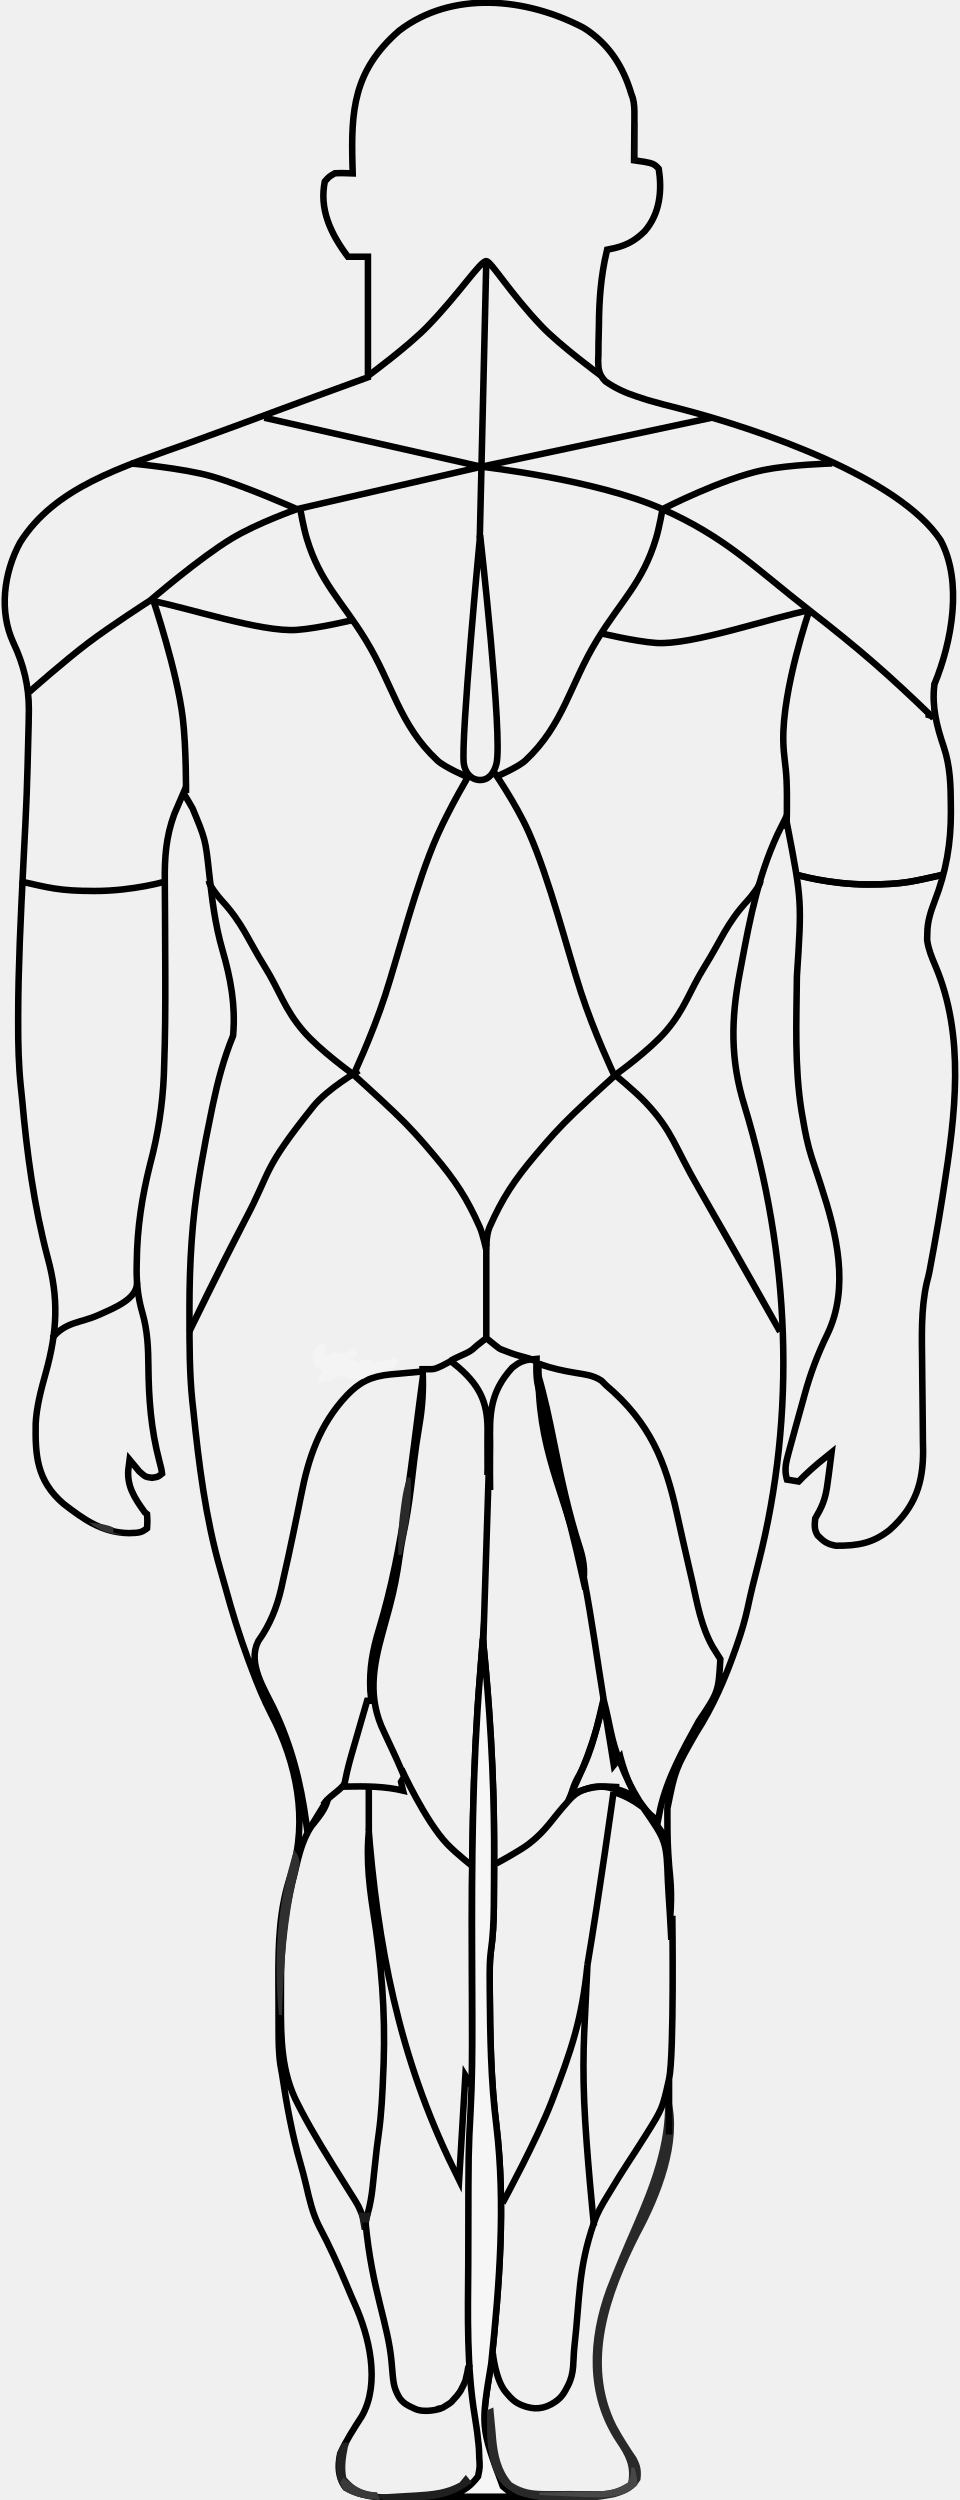
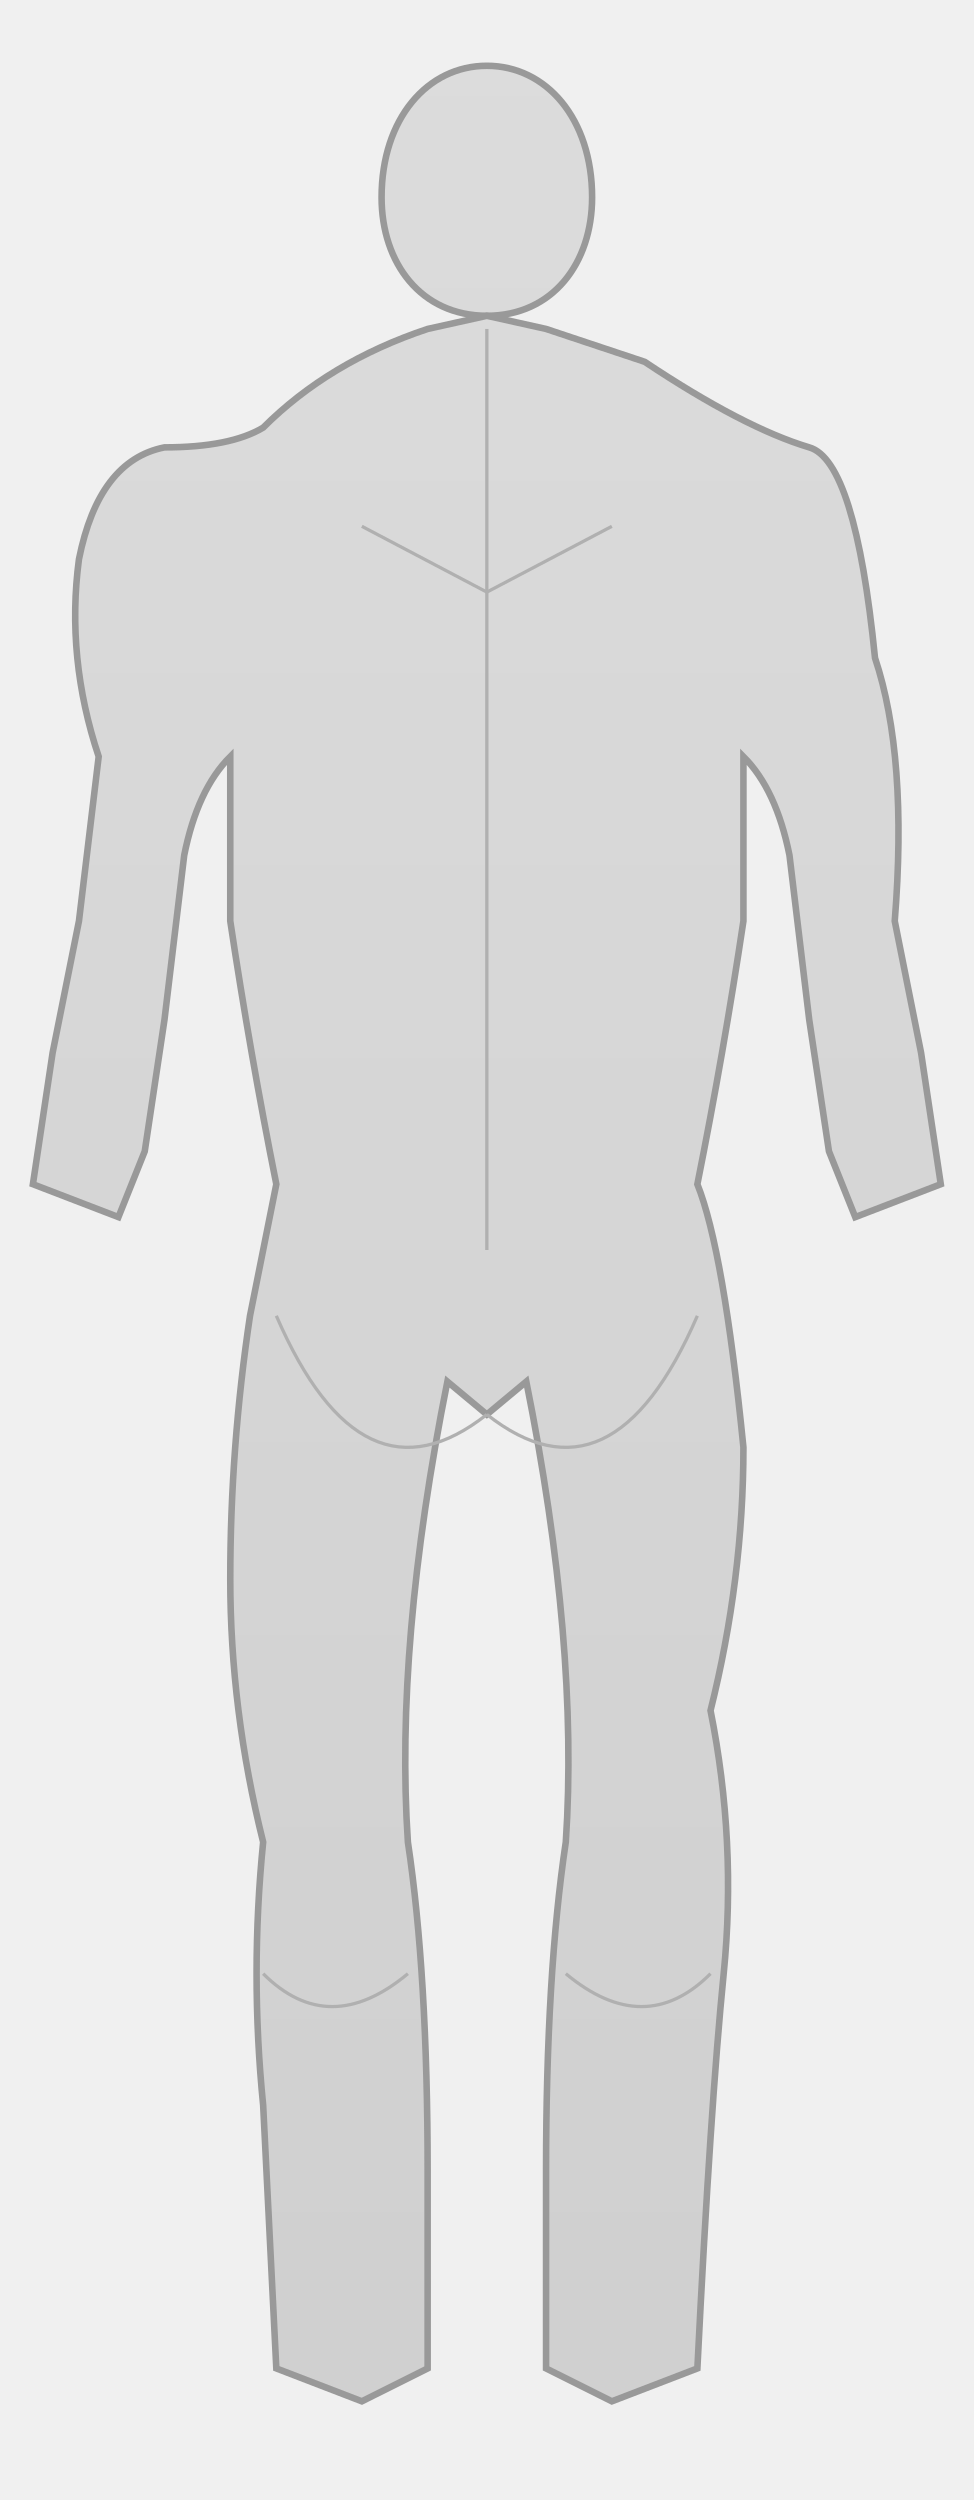
- <svg xmlns="http://www.w3.org/2000/svg" width="147" height="383" viewBox="0 0 147 383" fill="none">
-   <g clip-path="url(#clip0_1130_2655)">
-     <mask id="path-1-inside-1_1130_2655" fill="white">
-       <path d="M89.665 3.83C93.783 6.408 95.97 10.137 97.175 14.171C97.257 14.4 97.339 14.63 97.423 14.866C97.679 15.831 97.698 16.708 97.691 17.696C97.689 18.071 97.688 18.446 97.686 18.833C97.682 19.222 97.678 19.611 97.674 20.012C97.672 20.407 97.67 20.802 97.668 21.209C97.662 22.182 97.655 23.156 97.645 24.129C98.015 24.183 98.385 24.237 98.766 24.292C100.157 24.542 100.617 24.697 101.4 25.661C101.949 29.139 101.661 32.85 99.141 35.763C97.5 37.401 95.934 38.203 93.42 38.683C92.546 42.408 92.279 46.04 92.256 49.823C92.247 50.757 92.217 51.69 92.188 52.624C92.182 53.223 92.177 53.822 92.173 54.422C92.156 54.836 92.156 54.836 92.138 55.259C92.15 56.339 92.221 57.193 93.085 58.044C94.542 59.059 96.079 59.749 97.85 60.322C98.346 60.484 98.843 60.645 99.354 60.812C100.914 61.275 102.483 61.673 104.07 62.07C116.44 65.273 138.016 72.635 144.531 82.516C148.047 89.075 146.34 98.349 143.647 104.942C143.238 108.236 144.006 111.155 145.068 114.3C146.095 117.372 146.147 120.354 146.17 123.518C146.172 123.8 146.175 124.082 146.177 124.373C146.193 129.227 145.452 133.62 143.647 138.263C143.036 139.882 142.571 141.306 142.561 143.003C142.554 143.329 142.546 143.656 142.538 143.993C142.731 145.314 143.193 146.442 143.728 147.694C148.438 158.738 146.837 170.922 145.055 182.308C144.961 182.917 144.961 182.917 144.865 183.538C144.49 185.941 144.082 188.338 143.647 190.734C143.599 191 143.551 191.266 143.502 191.54C142.831 195.254 142.831 195.254 142.477 196.577C141.55 200.659 141.74 204.919 141.773 209.052C141.778 209.767 141.778 209.767 141.784 210.497C141.801 212.488 141.821 214.478 141.85 216.469C141.87 217.938 141.881 219.408 141.89 220.877C141.903 221.542 141.903 221.542 141.917 222.22C141.936 227.172 140.768 231.079 136.606 234.779C133.954 236.858 131.654 237.331 128.015 237.307C126.446 237.022 125.876 236.548 124.871 235.545C124.203 234.456 124.289 233.695 124.401 232.481C124.624 232.079 124.848 231.677 125.078 231.263C125.92 229.722 126.163 228.236 126.367 226.568C126.424 226.148 126.424 226.148 126.483 225.719C126.576 225.037 126.663 224.355 126.748 223.672C125.229 224.895 123.828 226.122 122.524 227.502C121.749 227.376 120.974 227.249 120.176 227.119C119.666 225.562 119.787 224.453 120.211 222.887C120.39 222.217 120.39 222.217 120.572 221.534C120.703 221.062 120.834 220.591 120.969 220.105C121.1 219.622 121.232 219.138 121.367 218.64C121.747 217.252 122.135 215.866 122.524 214.48C122.659 213.984 122.659 213.984 122.798 213.478C123.667 210.308 124.801 207.276 126.271 204.258C129.689 197.228 127.652 188.984 125.34 181.925C125.247 181.64 125.155 181.354 125.06 181.06C124.665 179.847 124.262 178.636 123.857 177.425C123.243 175.489 122.852 173.564 122.524 171.584C122.443 171.12 122.362 170.656 122.278 170.178C121.208 163.332 121.515 156.423 121.585 149.538C122.338 138.01 122.338 138.01 120.176 126.773C116.797 133.49 115.396 140.699 114.074 147.838C114.003 148.211 113.931 148.584 113.857 148.968C112.492 156.117 112.351 162.25 114.544 169.286C121.492 192.2 122.602 216.462 116.656 239.662C116.455 240.458 116.255 241.254 116.054 242.05C115.957 242.434 115.86 242.818 115.761 243.214C115.49 244.322 115.246 245.432 115.007 246.544C114.606 248.367 114.082 250.138 113.458 251.918C113.305 252.358 113.305 252.358 113.149 252.807C111.551 257.345 109.729 261.608 107.033 265.802C103.924 271.248 103.924 271.248 102.746 277.098C102.745 277.428 102.744 277.759 102.743 278.099C102.746 278.624 102.746 278.624 102.75 279.159C102.751 279.519 102.752 279.879 102.752 280.25C102.771 282.717 102.922 285.149 103.171 287.608C103.464 290.835 103.235 293.996 102.808 297.208C102.653 297.208 102.499 297.208 102.339 297.208C102.304 296.493 102.304 296.493 102.269 295.763C102.178 293.976 102.064 292.189 101.944 290.403C101.895 289.633 101.852 288.863 101.816 288.093C101.603 282.228 101.603 282.228 98.147 277.249C96.802 276.248 95.558 275.59 93.89 274.994C93.89 274.741 93.89 274.488 93.89 274.228C91.039 274.034 89.302 274.595 86.849 275.76C87.104 274.2 87.532 272.981 88.374 271.571C90.323 267.921 91.07 263.945 92.012 260.057C92.962 261.22 93.131 261.734 93.35 263.078C93.411 263.437 93.472 263.796 93.534 264.166C93.593 264.54 93.653 264.914 93.714 265.299C93.808 265.867 93.808 265.867 93.904 266.446C94.059 267.38 94.211 268.314 94.359 269.249C94.669 268.87 94.979 268.491 95.298 268.1C95.361 268.374 95.425 268.648 95.49 268.93C96.288 271.943 97.691 275.797 100.461 278.058C100.526 277.721 100.591 277.385 100.658 277.038C101.75 272.221 104.152 267.9 106.599 263.463C109.579 259.031 109.579 259.031 109.85 254.312C109.495 253.734 109.133 253.158 108.766 252.586C106.954 249.38 106.364 245.936 105.595 242.487C105.432 241.777 105.268 241.068 105.103 240.359C104.442 237.506 103.802 234.651 103.171 231.794C101.478 224.167 99.238 218.288 92.481 212.565C92.269 212.352 92.057 212.138 91.838 211.919C90.689 211.163 89.515 211.052 88.081 210.818C86.157 210.498 84.435 210.114 82.624 209.501C82.749 209.909 82.749 209.909 82.877 210.325C83.924 213.859 84.665 217.413 85.382 220.999C86.468 226.417 87.61 231.783 89.341 237.094C90.071 239.43 90.168 241.206 89.665 243.588C89.51 243.588 89.355 243.588 89.195 243.588C89.104 243.19 89.104 243.19 89.01 242.783C87.009 233.976 87.009 233.976 84.492 225.261C83.931 223.442 83.632 221.603 83.328 219.746C82.891 217.147 82.427 214.56 81.841 211.98C81.662 210.89 81.659 209.833 81.685 208.735C80.328 208.861 79.817 209.11 78.819 209.895C75.471 213.568 75.519 216.847 75.583 221.278C75.579 221.958 75.573 222.639 75.566 223.319C75.552 224.969 75.561 226.618 75.583 228.268C75.428 228.268 75.273 228.268 75.113 228.268C74.958 227.51 74.803 226.751 74.644 225.97C74.489 225.97 74.334 225.97 74.174 225.97C74.18 225.632 74.185 225.295 74.191 224.947C74.202 223.674 74.197 222.402 74.18 221.129C74.176 220.582 74.179 220.035 74.189 219.488C74.254 215.491 73.423 212.899 69.95 209.884C69.64 209.631 69.33 209.378 69.011 209.118C68.653 209.308 68.295 209.497 67.925 209.693C66.664 210.267 66.664 210.267 65.256 210.267C65.267 210.56 65.278 210.853 65.289 211.154C65.345 213.884 65.103 216.469 64.616 219.167C64.107 222.111 63.795 225.077 63.444 228.036C63.139 230.539 62.747 233.005 62.21 235.482C61.987 236.607 61.814 237.732 61.656 238.864C61.315 241.299 60.858 243.685 60.221 246.081C60.148 246.352 60.076 246.623 60.002 246.903C59.706 248.007 59.405 249.11 59.097 250.213C57.668 255.371 56.807 260.102 59.3 265.156C59.592 265.784 59.883 266.413 60.175 267.042C60.388 267.493 60.388 267.493 60.605 267.953C61.042 268.889 61.466 269.828 61.873 270.774C61.993 271.051 62.114 271.329 62.238 271.615C62.439 272.313 62.439 272.313 61.97 273.079C62.101 273.721 62.255 274.361 62.439 274.994C61.868 274.868 61.297 274.741 60.708 274.611C57.855 274.083 55.022 274.162 52.112 274.228C52.408 272.379 52.821 270.586 53.346 268.772C53.419 268.521 53.491 268.269 53.565 268.01C53.794 267.218 54.024 266.426 54.254 265.634C54.41 265.093 54.566 264.552 54.722 264.01C55.103 262.692 55.485 261.375 55.868 260.057C56.023 260.057 56.177 260.057 56.337 260.057C56.304 259.73 56.272 259.403 56.238 259.067C56.058 255.67 56.585 252.701 57.599 249.405C61.424 236.766 62.55 223.559 64.317 210.65C63.186 210.749 62.057 210.854 60.928 210.963C60.61 210.99 60.292 211.017 59.964 211.045C56.942 211.346 55.368 212.177 53.52 214.097C49.34 218.535 47.707 223.647 46.641 229.074C46.475 229.919 46.301 230.763 46.125 231.607C45.886 232.753 45.648 233.9 45.413 235.048C44.916 237.452 44.387 239.851 43.839 242.248C43.754 242.64 43.668 243.032 43.58 243.436C42.902 246.38 41.844 249.079 39.996 251.679C38.462 254.71 40.925 258.51 42.312 261.359C45.139 267.251 46.563 272.927 47.418 279.207C48.193 277.943 48.967 276.679 49.765 275.377C50.075 275.503 50.385 275.63 50.704 275.76C50.32 277.441 49.233 278.66 48.109 280.076C46.623 282.326 46.155 284.907 45.541 287.394C45.463 287.692 45.386 287.991 45.306 288.299C43.985 293.63 43.506 298.918 43.541 304.347C43.546 305.276 43.541 306.205 43.535 307.134C43.528 312.193 43.582 317.443 46.098 322.151C46.252 322.454 46.407 322.758 46.566 323.07C48.516 326.793 50.791 330.403 53.043 334.008C53.195 334.251 53.346 334.494 53.503 334.744C53.92 335.411 54.339 336.077 54.758 336.742C55.398 337.806 55.398 337.806 55.868 338.955C56.203 337.679 56.434 336.431 56.572 335.131C56.63 334.593 56.63 334.593 56.689 334.045C56.728 333.675 56.767 333.304 56.806 332.923C57.249 328.753 57.249 328.753 57.523 326.822C57.954 323.725 58.094 320.621 58.215 317.507C58.234 317.048 58.253 316.588 58.273 316.115C58.553 308.334 57.938 300.787 56.703 293.067C55.899 288.003 55.462 283.145 56.337 278.058C56.492 278.058 56.647 278.058 56.806 278.058C56.852 278.669 56.852 278.669 56.898 279.293C58.294 297.672 61.533 314.893 69.95 332.061C70.26 326.879 70.569 321.697 70.889 316.358C71.198 316.864 71.508 317.369 71.827 317.89C71.826 317.494 71.825 317.098 71.824 316.69C71.815 312.873 71.808 309.057 71.803 305.24C71.801 303.281 71.797 301.321 71.792 299.361C71.754 285.144 71.876 270.944 73.03 256.754C73.096 255.904 73.162 255.055 73.227 254.206C73.383 252.198 73.542 250.191 73.705 248.184C73.86 248.184 74.015 248.184 74.174 248.184C75.484 260.193 76.239 272.108 76.199 284.162C76.198 284.59 76.198 284.589 76.197 285.026C76.192 286.936 76.181 288.845 76.164 290.755C76.16 291.236 76.157 291.717 76.153 292.212C76.123 294.511 76.022 296.772 75.688 299.056C75.491 300.616 75.514 302.177 75.524 303.743C75.526 304.299 75.526 304.299 75.529 304.866C75.586 311.793 75.684 318.751 76.551 325.646C77.978 337.773 77.009 350.081 75.753 362.188C74.157 371.77 74.157 371.77 77.459 380.623C79.254 382.236 80.95 382.371 83.563 382.617C83.563 382.743 83.563 382.87 83.563 383C80.078 383.036 76.593 383.063 73.108 383.079C71.489 383.087 69.871 383.098 68.252 383.116C66.388 383.136 64.524 383.143 62.659 383.15C61.795 383.161 61.795 383.161 60.913 383.174C57.611 383.174 55.347 382.997 52.582 381.468C51.23 379.589 51.188 377.846 51.643 375.723C52.553 373.712 53.769 371.808 55 369.917C57.768 365.015 56.065 358.001 53.876 353.149C53.502 352.319 53.151 351.484 52.804 350.647C51.483 347.495 50.077 344.366 48.449 341.31C47.386 339.209 46.907 337.032 46.393 334.806C46.142 333.732 45.862 332.666 45.553 331.602C44.239 327.064 43.422 322.516 42.724 317.89C42.642 317.43 42.561 316.969 42.476 316.495C42.184 314.576 42.179 312.666 42.176 310.734C42.173 310.152 42.173 310.152 42.171 309.558C42.169 308.738 42.168 307.918 42.168 307.098C42.167 305.865 42.158 304.632 42.149 303.4C42.13 297.762 42.253 292.199 44.191 286.747C46.694 278.907 44.972 270.221 41.134 262.885C39.918 260.521 38.939 258.129 38.03 255.676C37.788 255.03 37.788 255.03 37.542 254.37C36.203 250.731 35.065 247.07 34.058 243.362C33.812 242.462 33.555 241.563 33.296 240.665C30.967 232.525 29.964 224.327 29.111 216.012C29.065 215.599 29.019 215.185 28.971 214.759C28.524 210.403 28.528 206.042 28.524 201.673C28.524 201.258 28.524 200.843 28.523 200.415C28.528 193.54 28.898 186.826 30.05 180.01C30.125 179.562 30.201 179.113 30.278 178.652C30.773 175.777 31.327 172.913 31.928 170.052C31.993 169.738 32.059 169.423 32.126 169.099C32.879 165.522 33.805 162.009 35.214 158.562C35.606 154.073 34.853 150.003 33.587 145.645C32.443 141.673 31.972 137.715 31.526 133.654C30.985 128.724 30.985 128.724 29.053 124.068C28.804 123.635 28.804 123.635 28.55 123.193C28.426 122.984 28.301 122.775 28.172 122.56C27.954 123.062 27.74 123.565 27.527 124.068C27.407 124.348 27.287 124.628 27.164 124.916C25.905 128.352 25.706 131.459 25.75 135.03C25.753 135.574 25.756 136.118 25.758 136.662C25.764 137.809 25.772 138.956 25.782 140.103C25.805 142.77 25.811 145.437 25.818 148.103C25.819 148.687 25.821 149.271 25.823 149.855C25.835 154.323 25.81 158.787 25.649 163.254C25.635 163.722 25.62 164.19 25.605 164.673C25.411 169.337 24.695 173.942 23.478 178.502C22.234 183.46 21.513 188.182 21.454 193.247C21.442 193.886 21.442 193.886 21.429 194.538C21.431 196.782 21.661 198.81 22.299 200.996C23.104 203.798 23.21 206.471 23.235 209.333C23.284 214.21 23.621 218.891 24.887 223.672C25.224 224.947 25.224 224.947 25.356 225.97C24.417 226.736 24.417 226.736 23.302 226.904C22.07 226.736 22.07 226.736 20.985 225.779C20.723 225.463 20.462 225.147 20.192 224.821C19.85 227.393 20.964 229.132 22.54 231.332C22.695 231.458 22.849 231.585 23.009 231.715C23.097 233.032 23.097 233.032 23.009 234.396C21.842 235.349 21.374 235.319 19.753 235.377C15.427 235.304 12.451 233.109 9.425 230.781C5.095 227.064 4.891 222.963 4.968 218.05C5.115 215.301 5.839 212.681 6.58 210.004C8.265 203.876 8.517 198.961 6.823 192.805C4.709 184.794 3.628 176.763 2.905 168.604C2.844 167.962 2.777 167.321 2.706 166.68C2.349 163.312 2.272 159.96 2.282 156.583C2.282 156.143 2.282 156.143 2.283 155.694C2.296 148.05 2.681 140.418 3.059 132.781C3.618 121.856 3.618 121.856 3.887 110.923C3.895 110.2 3.909 109.477 3.923 108.755C3.93 105.19 3.162 101.994 1.592 98.67C-0.702 93.736 0.056 87.638 2.634 82.879C8.067 74.195 18.477 71.097 28.813 67.385C33.348 65.753 37.858 64.075 42.372 62.405C43.648 61.933 44.923 61.462 46.199 60.991C46.968 60.706 47.737 60.422 48.506 60.138C50.955 59.233 53.41 58.341 55.868 57.45C55.868 51.636 55.868 45.822 55.868 39.832C54.938 39.832 54.009 39.832 53.051 39.832C50.169 36.052 48.335 32.1 49.296 27.576C50.103 26.653 50.103 26.653 51.173 26.044C52.414 26.006 52.414 26.006 53.52 26.044C53.513 25.796 53.506 25.547 53.498 25.291C53.285 17.005 53.578 10.631 60.835 4.313C69.146 -2.03 80.668 -0.903 89.665 3.83Z" />
-     </mask>
-     <path d="M89.665 3.83C93.783 6.408 95.97 10.137 97.175 14.171C97.257 14.4 97.339 14.63 97.423 14.866C97.679 15.831 97.698 16.708 97.691 17.696C97.689 18.071 97.688 18.446 97.686 18.833C97.682 19.222 97.678 19.611 97.674 20.012C97.672 20.407 97.67 20.802 97.668 21.209C97.662 22.182 97.655 23.156 97.645 24.129C98.015 24.183 98.385 24.237 98.766 24.292C100.157 24.542 100.617 24.697 101.4 25.661C101.949 29.139 101.661 32.85 99.141 35.763C97.5 37.401 95.934 38.203 93.42 38.683C92.546 42.408 92.279 46.04 92.256 49.823C92.247 50.757 92.217 51.69 92.188 52.624C92.182 53.223 92.177 53.822 92.173 54.422C92.156 54.836 92.156 54.836 92.138 55.259C92.15 56.339 92.221 57.193 93.085 58.044C94.542 59.059 96.079 59.749 97.85 60.322C98.346 60.484 98.843 60.645 99.354 60.812C100.914 61.275 102.483 61.673 104.07 62.07C116.44 65.273 138.016 72.635 144.531 82.516C148.047 89.075 146.34 98.349 143.647 104.942C143.238 108.236 144.006 111.155 145.068 114.3C146.095 117.372 146.147 120.354 146.17 123.518C146.172 123.8 146.175 124.082 146.177 124.373C146.193 129.227 145.452 133.62 143.647 138.263C143.036 139.882 142.571 141.306 142.561 143.003C142.554 143.329 142.546 143.656 142.538 143.993C142.731 145.314 143.193 146.442 143.728 147.694C148.438 158.738 146.837 170.922 145.055 182.308C144.961 182.917 144.961 182.917 144.865 183.538C144.49 185.941 144.082 188.338 143.647 190.734C143.599 191 143.551 191.266 143.502 191.54C142.831 195.254 142.831 195.254 142.477 196.577C141.55 200.659 141.74 204.919 141.773 209.052C141.778 209.767 141.778 209.767 141.784 210.497C141.801 212.488 141.821 214.478 141.85 216.469C141.87 217.938 141.881 219.408 141.89 220.877C141.903 221.542 141.903 221.542 141.917 222.22C141.936 227.172 140.768 231.079 136.606 234.779C133.954 236.858 131.654 237.331 128.015 237.307C126.446 237.022 125.876 236.548 124.871 235.545C124.203 234.456 124.289 233.695 124.401 232.481C124.624 232.079 124.848 231.677 125.078 231.263C125.92 229.722 126.163 228.236 126.367 226.568C126.424 226.148 126.424 226.148 126.483 225.719C126.576 225.037 126.663 224.355 126.748 223.672C125.229 224.895 123.828 226.122 122.524 227.502C121.749 227.376 120.974 227.249 120.176 227.119C119.666 225.562 119.787 224.453 120.211 222.887C120.39 222.217 120.39 222.217 120.572 221.534C120.703 221.062 120.834 220.591 120.969 220.105C121.1 219.622 121.232 219.138 121.367 218.64C121.747 217.252 122.135 215.866 122.524 214.48C122.659 213.984 122.659 213.984 122.798 213.478C123.667 210.308 124.801 207.276 126.271 204.258C129.689 197.228 127.652 188.984 125.34 181.925C125.247 181.64 125.155 181.354 125.06 181.06C124.665 179.847 124.262 178.636 123.857 177.425C123.243 175.489 122.852 173.564 122.524 171.584C122.443 171.12 122.362 170.656 122.278 170.178C121.208 163.332 121.515 156.423 121.585 149.538C122.338 138.01 122.338 138.01 120.176 126.773C116.797 133.49 115.396 140.699 114.074 147.838C114.003 148.211 113.931 148.584 113.857 148.968C112.492 156.117 112.351 162.25 114.544 169.286C121.492 192.2 122.602 216.462 116.656 239.662C116.455 240.458 116.255 241.254 116.054 242.05C115.957 242.434 115.86 242.818 115.761 243.214C115.49 244.322 115.246 245.432 115.007 246.544C114.606 248.367 114.082 250.138 113.458 251.918C113.305 252.358 113.305 252.358 113.149 252.807C111.551 257.345 109.729 261.608 107.033 265.802C103.924 271.248 103.924 271.248 102.746 277.098C102.745 277.428 102.744 277.759 102.743 278.099C102.746 278.624 102.746 278.624 102.75 279.159C102.751 279.519 102.752 279.879 102.752 280.25C102.771 282.717 102.922 285.149 103.171 287.608C103.464 290.835 103.235 293.996 102.808 297.208C102.653 297.208 102.499 297.208 102.339 297.208C102.304 296.493 102.304 296.493 102.269 295.763C102.178 293.976 102.064 292.189 101.944 290.403C101.895 289.633 101.852 288.863 101.816 288.093C101.603 282.228 101.603 282.228 98.147 277.249C96.802 276.248 95.558 275.59 93.89 274.994C93.89 274.741 93.89 274.488 93.89 274.228C91.039 274.034 89.302 274.595 86.849 275.76C87.104 274.2 87.532 272.981 88.374 271.571C90.323 267.921 91.07 263.945 92.012 260.057C92.962 261.22 93.131 261.734 93.35 263.078C93.411 263.437 93.472 263.796 93.534 264.166C93.593 264.54 93.653 264.914 93.714 265.299C93.808 265.867 93.808 265.867 93.904 266.446C94.059 267.38 94.211 268.314 94.359 269.249C94.669 268.87 94.979 268.491 95.298 268.1C95.361 268.374 95.425 268.648 95.49 268.93C96.288 271.943 97.691 275.797 100.461 278.058C100.526 277.721 100.591 277.385 100.658 277.038C101.75 272.221 104.152 267.9 106.599 263.463C109.579 259.031 109.579 259.031 109.85 254.312C109.495 253.734 109.133 253.158 108.766 252.586C106.954 249.38 106.364 245.936 105.595 242.487C105.432 241.777 105.268 241.068 105.103 240.359C104.442 237.506 103.802 234.651 103.171 231.794C101.478 224.167 99.238 218.288 92.481 212.565C92.269 212.352 92.057 212.138 91.838 211.919C90.689 211.163 89.515 211.052 88.081 210.818C86.157 210.498 84.435 210.114 82.624 209.501C82.749 209.909 82.749 209.909 82.877 210.325C83.924 213.859 84.665 217.413 85.382 220.999C86.468 226.417 87.61 231.783 89.341 237.094C90.071 239.43 90.168 241.206 89.665 243.588C89.51 243.588 89.355 243.588 89.195 243.588C89.104 243.19 89.104 243.19 89.01 242.783C87.009 233.976 87.009 233.976 84.492 225.261C83.931 223.442 83.632 221.603 83.328 219.746C82.891 217.147 82.427 214.56 81.841 211.98C81.662 210.89 81.659 209.833 81.685 208.735C80.328 208.861 79.817 209.11 78.819 209.895C75.471 213.568 75.519 216.847 75.583 221.278C75.579 221.958 75.573 222.639 75.566 223.319C75.552 224.969 75.561 226.618 75.583 228.268C75.428 228.268 75.273 228.268 75.113 228.268C74.958 227.51 74.803 226.751 74.644 225.97C74.489 225.97 74.334 225.97 74.174 225.97C74.18 225.632 74.185 225.295 74.191 224.947C74.202 223.674 74.197 222.402 74.18 221.129C74.176 220.582 74.179 220.035 74.189 219.488C74.254 215.491 73.423 212.899 69.95 209.884C69.64 209.631 69.33 209.378 69.011 209.118C68.653 209.308 68.295 209.497 67.925 209.693C66.664 210.267 66.664 210.267 65.256 210.267C65.267 210.56 65.278 210.853 65.289 211.154C65.345 213.884 65.103 216.469 64.616 219.167C64.107 222.111 63.795 225.077 63.444 228.036C63.139 230.539 62.747 233.005 62.21 235.482C61.987 236.607 61.814 237.732 61.656 238.864C61.315 241.299 60.858 243.685 60.221 246.081C60.148 246.352 60.076 246.623 60.002 246.903C59.706 248.007 59.405 249.11 59.097 250.213C57.668 255.371 56.807 260.102 59.3 265.156C59.592 265.784 59.883 266.413 60.175 267.042C60.388 267.493 60.388 267.493 60.605 267.953C61.042 268.889 61.466 269.828 61.873 270.774C61.993 271.051 62.114 271.329 62.238 271.615C62.439 272.313 62.439 272.313 61.97 273.079C62.101 273.721 62.255 274.361 62.439 274.994C61.868 274.868 61.297 274.741 60.708 274.611C57.855 274.083 55.022 274.162 52.112 274.228C52.408 272.379 52.821 270.586 53.346 268.772C53.419 268.521 53.491 268.269 53.565 268.01C53.794 267.218 54.024 266.426 54.254 265.634C54.41 265.093 54.566 264.552 54.722 264.01C55.103 262.692 55.485 261.375 55.868 260.057C56.023 260.057 56.177 260.057 56.337 260.057C56.304 259.73 56.272 259.403 56.238 259.067C56.058 255.67 56.585 252.701 57.599 249.405C61.424 236.766 62.55 223.559 64.317 210.65C63.186 210.749 62.057 210.854 60.928 210.963C60.61 210.99 60.292 211.017 59.964 211.045C56.942 211.346 55.368 212.177 53.52 214.097C49.34 218.535 47.707 223.647 46.641 229.074C46.475 229.919 46.301 230.763 46.125 231.607C45.886 232.753 45.648 233.9 45.413 235.048C44.916 237.452 44.387 239.851 43.839 242.248C43.754 242.64 43.668 243.032 43.58 243.436C42.902 246.38 41.844 249.079 39.996 251.679C38.462 254.71 40.925 258.51 42.312 261.359C45.139 267.251 46.563 272.927 47.418 279.207C48.193 277.943 48.967 276.679 49.765 275.377C50.075 275.503 50.385 275.63 50.704 275.76C50.32 277.441 49.233 278.66 48.109 280.076C46.623 282.326 46.155 284.907 45.541 287.394C45.463 287.692 45.386 287.991 45.306 288.299C43.985 293.63 43.506 298.918 43.541 304.347C43.546 305.276 43.541 306.205 43.535 307.134C43.528 312.193 43.582 317.443 46.098 322.151C46.252 322.454 46.407 322.758 46.566 323.07C48.516 326.793 50.791 330.403 53.043 334.008C53.195 334.251 53.346 334.494 53.503 334.744C53.92 335.411 54.339 336.077 54.758 336.742C55.398 337.806 55.398 337.806 55.868 338.955C56.203 337.679 56.434 336.431 56.572 335.131C56.63 334.593 56.63 334.593 56.689 334.045C56.728 333.675 56.767 333.304 56.806 332.923C57.249 328.753 57.249 328.753 57.523 326.822C57.954 323.725 58.094 320.621 58.215 317.507C58.234 317.048 58.253 316.588 58.273 316.115C58.553 308.334 57.938 300.787 56.703 293.067C55.899 288.003 55.462 283.145 56.337 278.058C56.492 278.058 56.647 278.058 56.806 278.058C56.852 278.669 56.852 278.669 56.898 279.293C58.294 297.672 61.533 314.893 69.95 332.061C70.26 326.879 70.569 321.697 70.889 316.358C71.198 316.864 71.508 317.369 71.827 317.89C71.826 317.494 71.825 317.098 71.824 316.69C71.815 312.873 71.808 309.057 71.803 305.24C71.801 303.281 71.797 301.321 71.792 299.361C71.754 285.144 71.876 270.944 73.03 256.754C73.096 255.904 73.162 255.055 73.227 254.206C73.383 252.198 73.542 250.191 73.705 248.184C73.86 248.184 74.015 248.184 74.174 248.184C75.484 260.193 76.239 272.108 76.199 284.162C76.198 284.59 76.198 284.589 76.197 285.026C76.192 286.936 76.181 288.845 76.164 290.755C76.16 291.236 76.157 291.717 76.153 292.212C76.123 294.511 76.022 296.772 75.688 299.056C75.491 300.616 75.514 302.177 75.524 303.743C75.526 304.299 75.526 304.299 75.529 304.866C75.586 311.793 75.684 318.751 76.551 325.646C77.978 337.773 77.009 350.081 75.753 362.188C74.157 371.77 74.157 371.77 77.459 380.623C79.254 382.236 80.95 382.371 83.563 382.617C83.563 382.743 83.563 382.87 83.563 383C80.078 383.036 76.593 383.063 73.108 383.079C71.489 383.087 69.871 383.098 68.252 383.116C66.388 383.136 64.524 383.143 62.659 383.15C61.795 383.161 61.795 383.161 60.913 383.174C57.611 383.174 55.347 382.997 52.582 381.468C51.23 379.589 51.188 377.846 51.643 375.723C52.553 373.712 53.769 371.808 55 369.917C57.768 365.015 56.065 358.001 53.876 353.149C53.502 352.319 53.151 351.484 52.804 350.647C51.483 347.495 50.077 344.366 48.449 341.31C47.386 339.209 46.907 337.032 46.393 334.806C46.142 333.732 45.862 332.666 45.553 331.602C44.239 327.064 43.422 322.516 42.724 317.89C42.642 317.43 42.561 316.969 42.476 316.495C42.184 314.576 42.179 312.666 42.176 310.734C42.173 310.152 42.173 310.152 42.171 309.558C42.169 308.738 42.168 307.918 42.168 307.098C42.167 305.865 42.158 304.632 42.149 303.4C42.13 297.762 42.253 292.199 44.191 286.747C46.694 278.907 44.972 270.221 41.134 262.885C39.918 260.521 38.939 258.129 38.03 255.676C37.788 255.03 37.788 255.03 37.542 254.37C36.203 250.731 35.065 247.07 34.058 243.362C33.812 242.462 33.555 241.563 33.296 240.665C30.967 232.525 29.964 224.327 29.111 216.012C29.065 215.599 29.019 215.185 28.971 214.759C28.524 210.403 28.528 206.042 28.524 201.673C28.524 201.258 28.524 200.843 28.523 200.415C28.528 193.54 28.898 186.826 30.05 180.01C30.125 179.562 30.201 179.113 30.278 178.652C30.773 175.777 31.327 172.913 31.928 170.052C31.993 169.738 32.059 169.423 32.126 169.099C32.879 165.522 33.805 162.009 35.214 158.562C35.606 154.073 34.853 150.003 33.587 145.645C32.443 141.673 31.972 137.715 31.526 133.654C30.985 128.724 30.985 128.724 29.053 124.068C28.804 123.635 28.804 123.635 28.55 123.193C28.426 122.984 28.301 122.775 28.172 122.56C27.954 123.062 27.74 123.565 27.527 124.068C27.407 124.348 27.287 124.628 27.164 124.916C25.905 128.352 25.706 131.459 25.75 135.03C25.753 135.574 25.756 136.118 25.758 136.662C25.764 137.809 25.772 138.956 25.782 140.103C25.805 142.77 25.811 145.437 25.818 148.103C25.819 148.687 25.821 149.271 25.823 149.855C25.835 154.323 25.81 158.787 25.649 163.254C25.635 163.722 25.62 164.19 25.605 164.673C25.411 169.337 24.695 173.942 23.478 178.502C22.234 183.46 21.513 188.182 21.454 193.247C21.442 193.886 21.442 193.886 21.429 194.538C21.431 196.782 21.661 198.81 22.299 200.996C23.104 203.798 23.21 206.471 23.235 209.333C23.284 214.21 23.621 218.891 24.887 223.672C25.224 224.947 25.224 224.947 25.356 225.97C24.417 226.736 24.417 226.736 23.302 226.904C22.07 226.736 22.07 226.736 20.985 225.779C20.723 225.463 20.462 225.147 20.192 224.821C19.85 227.393 20.964 229.132 22.54 231.332C22.695 231.458 22.849 231.585 23.009 231.715C23.097 233.032 23.097 233.032 23.009 234.396C21.842 235.349 21.374 235.319 19.753 235.377C15.427 235.304 12.451 233.109 9.425 230.781C5.095 227.064 4.891 222.963 4.968 218.05C5.115 215.301 5.839 212.681 6.58 210.004C8.265 203.876 8.517 198.961 6.823 192.805C4.709 184.794 3.628 176.763 2.905 168.604C2.844 167.962 2.777 167.321 2.706 166.68C2.349 163.312 2.272 159.96 2.282 156.583C2.282 156.143 2.282 156.143 2.283 155.694C2.296 148.05 2.681 140.418 3.059 132.781C3.618 121.856 3.618 121.856 3.887 110.923C3.895 110.2 3.909 109.477 3.923 108.755C3.93 105.19 3.162 101.994 1.592 98.67C-0.702 93.736 0.056 87.638 2.634 82.879C8.067 74.195 18.477 71.097 28.813 67.385C33.348 65.753 37.858 64.075 42.372 62.405C43.648 61.933 44.923 61.462 46.199 60.991C46.968 60.706 47.737 60.422 48.506 60.138C50.955 59.233 53.41 58.341 55.868 57.45C55.868 51.636 55.868 45.822 55.868 39.832C54.938 39.832 54.009 39.832 53.051 39.832C50.169 36.052 48.335 32.1 49.296 27.576C50.103 26.653 50.103 26.653 51.173 26.044C52.414 26.006 52.414 26.006 53.52 26.044C53.513 25.796 53.506 25.547 53.498 25.291C53.285 17.005 53.578 10.631 60.835 4.313C69.146 -2.03 80.668 -0.903 89.665 3.83Z" stroke="black" stroke-width="2" mask="url(#path-1-inside-1_1130_2655)" />
-     <path d="M94 274.5C94 274.5 91.757 290.651 90 301M90 301C89.155 309.388 87.526 314.131 84.5 322C82.306 327.705 77 337.5 77 337.5M90 301C89.661 309.194 89.161 313.806 89.5 322C89.807 329.437 91 341 91 341" stroke="black" />
-     <path d="M73.976 251.086C75.022 261.369 75.647 271.593 75.697 281.906L75.699 284.161C75.698 284.445 75.698 284.731 75.697 285.025C75.695 285.979 75.691 286.933 75.685 287.887L75.664 290.751C75.66 291.231 75.657 291.711 75.653 292.205C75.623 294.495 75.522 296.731 75.193 298.984L75.192 298.994C75.041 300.192 75.017 301.391 75.018 302.572L75.024 303.746L75.029 304.868V304.87C75.086 311.793 75.183 318.778 76.054 325.703V325.704C77.473 337.766 76.512 350.02 75.257 362.119C74.465 366.875 74.052 369.343 74.272 371.725C74.493 374.111 75.349 376.396 76.99 380.797L77.033 380.912L77.125 380.995C77.972 381.756 78.805 382.21 79.692 382.5H68.451C68.702 382.421 68.999 382.33 69.392 382.209L69.411 382.203L69.428 382.197C70.344 381.836 71.004 381.517 71.576 381.098C72.15 380.677 72.612 380.174 73.159 379.48L73.232 379.387L73.255 379.272C73.379 378.678 73.452 378.335 73.475 377.978C73.487 377.8 73.486 377.62 73.476 377.406L73.426 376.622C73.402 375.927 73.401 375.921 73.376 375.2V375.189L73.375 375.179L73.323 374.567C73.193 373.141 73.001 371.733 72.764 370.319C71.48 362.596 71.679 354.843 71.734 346.997V346.996C71.743 345.471 71.745 343.945 71.747 342.421C71.763 329.579 71.763 329.59 72.099 323.257C72.336 318.787 72.365 314.327 72.357 309.867C72.356 309.509 72.356 309.151 72.355 308.782C72.349 305.813 72.336 302.844 72.323 299.876C72.261 285.488 72.363 271.136 73.529 256.794V256.792C73.595 255.943 73.661 255.094 73.726 254.245C73.808 253.192 73.892 252.139 73.976 251.086Z" fill="#F6F6F6" stroke="black" />
-     <path d="M75.5 118C75.5 118 79 123 81 127.5C84.22 134.745 86.95 145.719 89 152C91.05 158.281 94 164.5 94 164.5" stroke="black" />
-     <path d="M72 118.5C72 118.5 69 123.5 67 128C63.78 135.245 61.05 146.219 59 152.5C56.95 158.781 54 165 54 165" stroke="black" />
-     <path d="M102.339 321.72C102.494 321.72 102.649 321.72 102.808 321.72C104.51 328.166 101.228 336.489 98.036 342.398C93.415 351.503 89.643 362.019 94.442 371.566C95.353 373.24 96.386 374.857 97.478 376.456C98.169 377.739 98.289 378.551 98.114 379.936C97.194 381.403 96.117 381.996 94.271 382.545C89.863 383.484 83.608 383.676 79.338 382.234C76.957 381.047 76.13 379.89 75.368 377.783C74.798 375.743 74.59 373.844 74.615 371.749C74.619 371.272 74.623 370.795 74.627 370.304C74.633 369.944 74.638 369.583 74.644 369.212C75.109 369.022 75.109 369.022 75.583 368.829C75.601 369.055 75.62 369.28 75.639 369.513C75.73 370.554 75.832 371.594 75.935 372.635C75.964 372.99 75.993 373.344 76.023 373.71C76.266 376.061 76.699 378.35 78.399 380.319C80.187 381.443 81.538 381.615 83.768 381.621C84.343 381.622 84.918 381.624 85.51 381.625C86.107 381.621 86.703 381.616 87.318 381.612C87.915 381.616 88.511 381.62 89.126 381.625C89.701 381.624 90.276 381.622 90.868 381.621C91.391 381.619 91.915 381.618 92.454 381.617C94.073 381.449 94.965 381.149 96.237 380.319C96.692 377.853 95.871 376.272 94.418 374.143C89.611 366.868 90.076 358.337 92.931 350.551C94.207 347.275 95.584 344.024 97.004 340.787C99.622 334.785 102.018 328.529 101.87 322.103C102.024 321.977 102.179 321.85 102.339 321.72Z" fill="#292929" />
-     <path d="M45.071 283.42C46.254 284.867 45.93 285.642 45.541 287.25C43.835 294.389 43.426 301.439 43.194 308.698C43.039 308.698 42.884 308.698 42.724 308.698C41.924 299.935 42.375 291.952 45.071 283.42Z" fill="#2F2F2F" />
-     <path d="M71.358 379.17C71.668 379.549 71.978 379.928 72.297 380.319C69.075 382.817 66.162 383.059 61.823 383.096C61.492 383.099 61.16 383.103 60.819 383.107C59.069 383.098 58.298 383.045 56.806 382.234C57.119 382.217 57.431 382.2 57.753 382.182C59.178 382.101 60.603 382.012 62.029 381.923C62.766 381.882 62.766 381.882 63.517 381.841C66.091 381.675 68.223 381.532 70.419 380.319C70.729 379.94 71.039 379.561 71.358 379.17Z" fill="#1F1F1F" />
-     <path d="M52.582 374.191C52.892 374.191 53.201 374.191 53.521 374.191C53.443 374.436 53.366 374.681 53.286 374.933C52.973 376.495 52.74 377.98 53.051 379.553C54.176 380.812 54.884 381.347 56.718 381.779C57.057 381.803 57.396 381.827 57.745 381.851C57.9 382.23 58.055 382.609 58.215 383C55.992 382.822 54.37 382.594 52.582 381.468C51.629 380.246 51.516 379.264 51.526 377.829C51.523 377.47 51.521 377.111 51.518 376.74C51.645 375.707 51.937 375.076 52.582 374.191Z" fill="#222222" />
-     <path d="M62.439 226.353C62.594 226.353 62.749 226.353 62.909 226.353C63.105 230.48 62.589 234.202 61.501 238.226C61.346 238.226 61.191 238.226 61.031 238.226C60.908 235.643 61.1 233.129 61.471 230.566C61.512 230.282 61.553 229.998 61.595 229.705C61.773 228.536 61.981 227.474 62.439 226.353Z" fill="#2A2A2A" />
-     <path d="M96.706 378.021C96.861 378.021 97.016 378.021 97.176 378.021C97.557 379.266 97.557 379.266 97.645 380.702C96.105 382.149 94.754 382.42 92.481 382.617C90.776 382.607 89.079 382.531 87.377 382.449C86.919 382.429 86.462 382.409 85.99 382.389C84.868 382.339 83.746 382.288 82.624 382.234C82.624 382.108 82.624 381.981 82.624 381.851C82.953 381.845 83.282 381.84 83.621 381.834C85.118 381.805 86.614 381.768 88.11 381.731C88.628 381.723 89.145 381.714 89.679 381.705C90.18 381.692 90.68 381.678 91.196 381.664C91.656 381.654 92.115 381.644 92.589 381.634C94.111 381.44 95.014 381.078 96.237 380.319C96.656 379.133 96.656 379.133 96.706 378.021Z" fill="#474747" />
-     <path d="M52.582 379.553C52.998 379.861 53.414 380.169 53.843 380.487C55.108 381.355 56.065 381.73 57.745 381.851C57.9 382.23 58.055 382.609 58.215 383C55.995 382.822 54.374 382.586 52.582 381.468C52.427 381.089 52.272 380.71 52.112 380.319C52.267 380.066 52.422 379.813 52.582 379.553Z" fill="#3A3A3A" />
-     <path d="M54.929 338.955C55.548 338.955 56.168 338.955 56.806 338.955C56.651 339.84 56.497 340.724 56.337 341.636C56.027 341.636 55.717 341.636 55.398 341.636C55.243 340.751 55.088 339.867 54.929 338.955Z" fill="#1C1C1C" />
-     <path d="M142.708 104.559C142.863 104.559 143.018 104.559 143.178 104.559C143.178 106.455 143.178 108.351 143.178 110.304C142.713 110.178 142.248 110.051 141.769 109.921C141.769 109.668 141.769 109.415 141.769 109.155C142.079 109.155 142.389 109.155 142.708 109.155C142.708 107.638 142.708 106.122 142.708 104.559Z" fill="#050505" />
-     <path d="M97.175 18.767C97.33 18.767 97.485 18.767 97.645 18.767C97.645 20.536 97.645 22.306 97.645 24.129C97.955 24.255 98.265 24.382 98.584 24.512C97.964 24.638 97.344 24.765 96.706 24.895C96.861 22.873 97.016 20.851 97.175 18.767Z" fill="#080808" />
-     <path d="M13.621 233.247C16.32 233.582 16.32 233.582 17.376 234.013C17.376 234.266 17.376 234.519 17.376 234.779C17.841 234.905 18.305 235.032 18.784 235.162C16.497 234.988 15.315 234.507 13.621 233.247Z" fill="#343434" />
-     <path d="M55 164C55 164 50.172 166.785 48 169.5C40 179.5 41.718 179.038 37.5 187M37.5 187C33.063 195.375 29 204 29 204C29 204 34.181 193.421 37.5 187Z" stroke="black" />
-     <path d="M94 164.5C94 164.5 97.207 167.08 99 169C103.07 173.36 103.324 175.633 107.017 182M107.017 182C112.809 191.989 119.5 204 119.5 204C119.5 204 111.892 190.592 107.017 182Z" stroke="black" />
-     <path d="M48.928 207.096C48.928 207.162 48.928 207.297 48.953 207.432C48.961 207.474 49.028 207.433 49.071 207.374C49.275 207.09 49.399 206.694 49.408 206.423C49.41 206.381 49.333 206.389 49.257 206.431C48.799 206.683 48.542 207.362 48.382 207.885C48.336 208.032 48.339 208.22 48.364 208.289C48.395 208.377 48.691 208.007 48.943 207.695C49.161 207.426 48.895 208.541 48.928 208.887C48.935 208.965 49.078 208.98 49.204 208.964C49.832 208.884 50.239 208.36 50.425 208.141C50.475 208.082 50.377 208.088 50.293 208.147C49.895 208.422 49.804 208.778 49.745 208.904C49.718 208.963 49.703 209.013 49.761 209.014C50.557 209.025 51.283 207.788 51.427 207.577C51.886 206.903 49.839 209.231 49.71 209.378C48.919 210.281 50.291 207.988 50.258 207.879C50.242 207.827 50.158 207.82 50.04 207.853C49.228 208.081 48.727 208.829 48.718 208.905C48.657 209.415 49.65 208.209 49.878 207.914C49.946 207.825 49.888 207.836 49.796 207.895C49.563 208.042 49.233 208.356 48.913 208.684C48.791 208.809 48.76 208.862 48.877 208.846C49.683 208.736 49.954 208.409 50.038 208.383C50.158 208.347 49.955 208.661 49.93 208.745C49.854 208.993 50.893 208.428 51.513 208.153C52.081 207.901 50.061 210.03 49.536 210.726C49.011 211.421 49.095 211.405 49.487 211.155C49.88 210.904 50.58 210.421 50.816 210.331C51.051 210.24 50.801 210.557 51.106 210.345C52.35 209.479 53.086 208.644 52.76 208.878C52.504 209.061 52.117 209.445 52.261 209.35C52.405 209.256 53.105 208.689 52.915 208.906C52.726 209.122 51.626 210.138 51.026 210.687C50.427 211.236 50.36 211.286 50.559 211.003C51.203 210.089 51.755 209.419 51.773 209.377C51.836 209.222 51.37 209.619 51.101 209.838C50.962 209.951 50.833 210.089 51.089 209.791C51.984 208.75 52.698 207.938 52.665 207.904C52.114 207.328 51.621 208.913 51.638 208.947C51.66 208.994 51.82 208.848 52.289 208.497C52.757 208.146 53.557 207.529 53.953 207.245C54.348 206.96 54.315 207.027 54.023 207.403C53.192 208.471 52.581 209.233 52.58 209.342C52.58 209.487 53.166 209.185 53.746 208.807C53.974 208.658 54.076 208.612 53.719 208.944C53.363 209.277 52.546 209.993 52.292 210.295C52.038 210.598 52.372 210.465 53.018 210.163C53.665 209.861 54.614 209.394 55.137 209.146C55.66 208.897 55.726 208.88 55.719 208.872C55.66 208.802 54.776 209.246 53.59 209.844C53.169 210.056 53.12 210.091 53.602 209.9C54.085 209.709 55.101 209.292 55.791 209.028C56.482 208.763 56.815 208.663 56.512 208.895C56.209 209.127 55.259 209.693 54.844 209.968C54.43 210.243 54.58 210.21 54.824 210.118C55.068 210.026 55.401 209.876 55.406 209.907C55.565 210.885 54.114 210.664 53.794 210.765C53.665 210.805 53.443 210.782 53.39 210.765C53.153 210.691 53.858 210.647 54.111 210.588C54.474 210.503 54.683 210.445 54.885 210.336C55.081 210.23 55.289 210.142 56.665 209.74C57.124 209.587 57.309 209.503 57.427 209.436C57.494 209.386 57.577 209.302 57.714 209.115" stroke="#F5F4F4" stroke-linecap="round" />
-     <path d="M60.44 208.56C60.323 208.56 60.054 208.627 59.835 208.72C59.61 208.815 59.381 208.896 59.087 208.964C58.827 209.023 58.624 209.048 58.421 209.124C58.206 209.204 58.018 209.3 57.816 209.376C57.6 209.457 57.412 209.586 57.168 209.713C56.963 209.818 56.755 209.906 56.553 209.974C56.345 210.043 56.15 210.159 55.947 210.218C55.752 210.275 55.544 210.31 55.341 210.378C55.134 210.447 54.938 210.596 54.785 210.689C54.72 210.729 55.069 210.782 55.372 210.757C55.686 210.731 56.078 210.196 56.442 209.924C56.642 209.774 56.854 209.655 57.057 209.57C57.253 209.488 57.46 209.436 57.663 209.368C57.865 209.301 58.133 209.267 58.378 209.217C58.505 209.191 58.622 209.149 58.673 209.141C58.839 209.113 58.321 209.25 58.077 209.359C57.877 209.449 57.664 209.452 57.445 209.511C57.3 209.55 57.159 209.536 57.108 209.57C56.881 209.72 57.847 209.587 58.066 209.52C58.27 209.457 58.47 209.385 58.672 209.318C58.874 209.25 59.076 209.183 59.22 209.124C59.398 209.051 58.826 209.199 58.581 209.267C58.368 209.326 58.169 209.401 57.967 209.469C57.765 209.536 57.563 209.637 57.361 209.729C57.309 209.753 57.26 209.788 57.276 209.797C57.514 209.929 57.88 209.655 58.117 209.612C58.32 209.575 58.521 209.537 58.857 209.444C58.974 209.402 59.124 209.336 59.352 209.268C59.579 209.2 59.879 209.134 60.188 209.065" stroke="#F5F4F4" stroke-linecap="round" />
-     <path d="M67.142 369.018C67.207 369.018 67.38 368.997 67.576 368.948C67.801 368.892 67.988 368.759 68.151 368.661C68.294 368.575 68.444 368.487 68.575 368.395C68.716 368.294 68.835 368.215 68.966 368.139C69.114 368.053 69.259 367.89 69.389 367.722C69.622 367.421 69.877 367.218 70.013 367.027C70.144 366.844 70.301 366.653 70.41 366.495C70.554 366.285 70.638 366.153 70.698 365.996C70.752 365.852 70.833 365.73 70.92 365.572C71 365.427 71.061 365.274 71.121 365.133C71.198 364.95 71.257 364.818 71.311 364.687C71.364 364.56 71.376 364.405 71.409 364.237C71.435 364.1 71.463 363.971 71.506 363.84C71.549 363.713 71.561 363.58 71.604 363.396C71.641 363.241 71.669 363.049 71.697 362.885C71.702 362.788 71.724 362.69 71.767 362.608C71.789 362.57 71.81 362.538 71.897 362.472" stroke="#050405" stroke-linecap="round" />
-     <path d="M71.056 117C70.556 113.5 73.556 82 73.556 82C73.556 82 77.056 113 76.056 117C75.721 118.339 74.937 119.5 73.556 119.5C72.175 119.5 71.251 118.367 71.056 117Z" stroke="black" />
-     <path d="M46 78C46 78 46.48 80.776 47 82.5C49.034 89.24 52.319 91.999 56 98C60.205 104.854 61.132 111.002 67 116.5C68.113 117.543 71.5 119 71.5 119" stroke="black" />
-     <path d="M101.5 78C101.5 78 101.02 80.776 100.5 82.5C98.466 89.24 95.181 91.999 91.5 98C87.295 104.854 86.368 111.002 80.5 116.5C79.387 117.543 76 119 76 119" stroke="black" />
-     <path d="M92 97C92 97 97.138 98.252 100.5 98.5C106 98.906 118.5 94.5 124 93.5" stroke="black" />
-     <path d="M54 95C54 95 48.862 96.252 45.5 96.5C40 96.906 28.5 93 23 92" stroke="black" />
-     <path d="M56.5 57.5C56.5 57.5 62.538 53.059 65.5 50C70.469 44.869 73.56 40 74.5 40M74.5 40C75.21 40 78.083 44.848 83 50C85.822 52.957 92 57.5 92 57.5M74.5 40L73.759 71.5M73.5 82.5L73.759 71.5M73.759 71.5L109 64M73.759 71.5L40.5 64M73.759 71.5L45.5 78M73.759 71.5C73.759 71.5 91.343 73.456 101.5 78M45.5 78C45.5 78 37.62 74.493 32.5 73C28.124 71.724 20 71 20 71M45.5 78C45.5 78 39.465 80.111 35.5 82.5C30.581 85.463 23 92 23 92C23 92 17.087 95.79 13.5 98.5C9.849 101.258 4.5 106 4.5 106M101.5 78C111.24 82.357 115.58 86.946 124 93.5C131.755 99.537 135.936 103.168 143 110M101.5 78C101.5 78 110.64 73.298 117 72C121.036 71.177 127.5 71 127.5 71" stroke="black" />
-     <path d="M124 93.5C124 93.5 119.844 105.536 120 113.5C120.046 115.851 120.392 117.151 120.5 119.5C120.635 122.426 120.5 127 120.5 127" stroke="black" />
-     <path d="M144.5 134C140 135 138.5 135.5 133 135.5C127 135.5 122 134 122 134" stroke="black" />
-     <path d="M3 135C7.5 136 9 136.5 14.5 136.5C20.5 136.5 25.5 135 25.5 135" stroke="black" />
-     <path d="M23.5 92C23.5 92 27.129 102.807 28 110C28.541 114.463 28.5 121.5 28.5 121.5" stroke="black" />
-     <path d="M82.5 208.5C82.5 208.5 82.477 210.329 82.5 211.5C82.74 223.718 87.251 229.988 89.5 242C90.847 249.194 91.328 253.275 92.5 260.5M92.5 260.5C93.476 264.21 93.577 266.437 95 270C95.972 272.433 96.637 273.763 98 276M92.5 260.5C91.738 263.875 91.186 265.75 90 269C88.98 271.794 88.172 273.266 87 276M98 276C99.562 278.148 100.438 279.352 102 281.5M98 276C96.674 274.863 95.705 274.379 94 274C92.475 273.661 91.488 273.524 90 274C88.659 274.429 87.912 274.927 87 276M87 276C84.657 278.538 83.748 280.406 81 282.5C79.535 283.617 76 285.5 76 285.5M144.5 134C140 135 138.5 135.5 133 135.5C127 135.5 122 134 122 134" stroke="black" />
-     <path d="M69 208.5C69.967 207.884 71.243 207.482 72 207C72.924 206.412 71.682 207.184 74.5 205M74.5 205C74.5 199.337 74.5 190.5 74.5 190.5M74.5 205C77 207 76.193 206.477 77.5 207C80 208 80.429 207.767 82 208.5" stroke="black" />
-     <path d="M74.5 191C74.5 191 74.518 189.085 75 188C77 183.5 78.723 180.897 82 177C84.133 174.464 85.611 172.797 88 170.5C90.49 168.106 94.5 164.5 94.5 164.5C94.5 164.5 99.469 160.936 102 158C104.973 154.55 105.588 151.863 108 148C110.467 144.049 111.341 141.422 114.5 138C115.249 137.188 116.5 135.5 116.5 135" stroke="black" />
-     <path d="M74.5 191.5C74.5 191.5 73.982 189.085 73.5 188C71.5 183.5 69.777 180.897 66.5 177C64.367 174.464 62.889 172.797 60.5 170.5C58.01 168.106 54 164.5 54 164.5C54 164.5 49.031 160.936 46.5 158C43.527 154.55 42.912 151.863 40.5 148C38.033 144.049 37.159 141.422 34 138C33.251 137.188 32 135.5 32 135" stroke="black" />
-     <path d="M49.5 276.5C50.5 275 52 274.5 53 273M56.5 280.5V274" stroke="black" />
-     <path d="M61.5 271C61.5 271 65.168 279.014 68.5 282.5C69.934 284.001 72.5 286 72.5 286" stroke="black" />
-     <path d="M21 196.5C21 199 17.634 200.328 15 201.5C12.348 202.68 10 202.5 8 205" stroke="black" />
-     <path d="M56 340.5C57 351 59.5 356 60 362C60.25 365 60.277 365.602 61 367C61.634 368.226 62.623 368.57 63.5 369C65.088 369.778 67.5 369 67.5 369" stroke="black" />
-     <path d="M103 293.5C103 293.5 103.3 314.899 102.5 318.5M102.5 318.5C101.5 323 101.5 323 99 327C96.5 331 96 331.5 93 336.5C92.142 337.931 91.543 338.923 91 340.5C88.532 347.67 88.852 351.965 88 359.5C87.736 361.836 88.069 363.406 87 365.5C86.432 366.614 86.038 367.304 85 368C83.37 369.093 81.824 369.224 80 368.5C78.838 368.039 78.311 367.452 77.5 366.5C75.899 364.62 75.5 360.5 75.5 360.5M102.5 318.5V327" stroke="black" />
-     <path d="M74 253L75 221.5" stroke="black" />
-   </g>
+ <svg xmlns="http://www.w3.org/2000/svg" width="148" height="380" viewBox="0 0 148 380" fill="none">
  <defs>
-     <clipPath id="clip0_1130_2655">
-       <rect width="468" height="383" fill="white" transform="translate(-184)" />
-     </clipPath>
+     <linearGradient id="skinGradientBack" x1="74" y1="0" x2="74" y2="380" gradientUnits="userSpaceOnUse">
+       <stop offset="0" stop-color="#DCDCDC" />
+       <stop offset="1" stop-color="#CFCFCF" />
+     </linearGradient>
  </defs>
+   <path d="M74 10 C65 10 58 18 58 30 C58 40 64 48 74 48 C84 48 90 40 90 30 C90 18 83 10 74 10 Z" fill="url(#skinGradientBack)" stroke="#999999" stroke-width="1" />
+   <path d="M74 48             L65 50            Q50 55 40 65            Q35 68 25 68            Q15 70 12 85            Q10 100 15 115            L12 140            Q10 150 8 160            L5 180            L18 185            L22 175            L25 155            L28 130            Q30 120 35 115            L35 140            Q38 160 42 180            Q40 190 38 200            Q35 220 35 240            Q35 260 40 280            Q38 300 40 320            L42 360            L55 365            L65 360            L65 330            Q65 300 62 280            Q60 250 68 210            L74 215            L80 210            Q88 250 86 280            Q83 300 83 330            L83 360            L93 365            L106 360            Q108 320 110 300            Q112 280 108 260            Q113 240 113 220            Q110 190 106 180            Q110 160 113 140            L113 115            Q118 120 120 130            L123 155            L126 175            L130 185            L143 180            L140 160            Q138 150 136 140            Q138 115 133 100            Q130 70 123 68            Q113 65 98 55            L83 50            L74 48 Z" fill="url(#skinGradientBack)" stroke="#999999" stroke-width="1" />
+   <line x1="74" y1="50" x2="74" y2="190" stroke="#B0B0B0" stroke-width="0.5" />
+   <path d="M74 90 L55 80" fill="none" stroke="#B0B0B0" stroke-width="0.5" />
+   <path d="M74 90 L93 80" fill="none" stroke="#B0B0B0" stroke-width="0.5" />
+   <path d="M42 200 Q55 230 74 215" fill="none" stroke="#B0B0B0" stroke-width="0.5" />
+   <path d="M106 200 Q93 230 74 215" fill="none" stroke="#B0B0B0" stroke-width="0.5" />
+   <path d="M40 300 Q50 310 62 300" fill="none" stroke="#B0B0B0" stroke-width="0.5" />
+   <path d="M86 300 Q98 310 108 300" fill="none" stroke="#B0B0B0" stroke-width="0.5" />
</svg>
